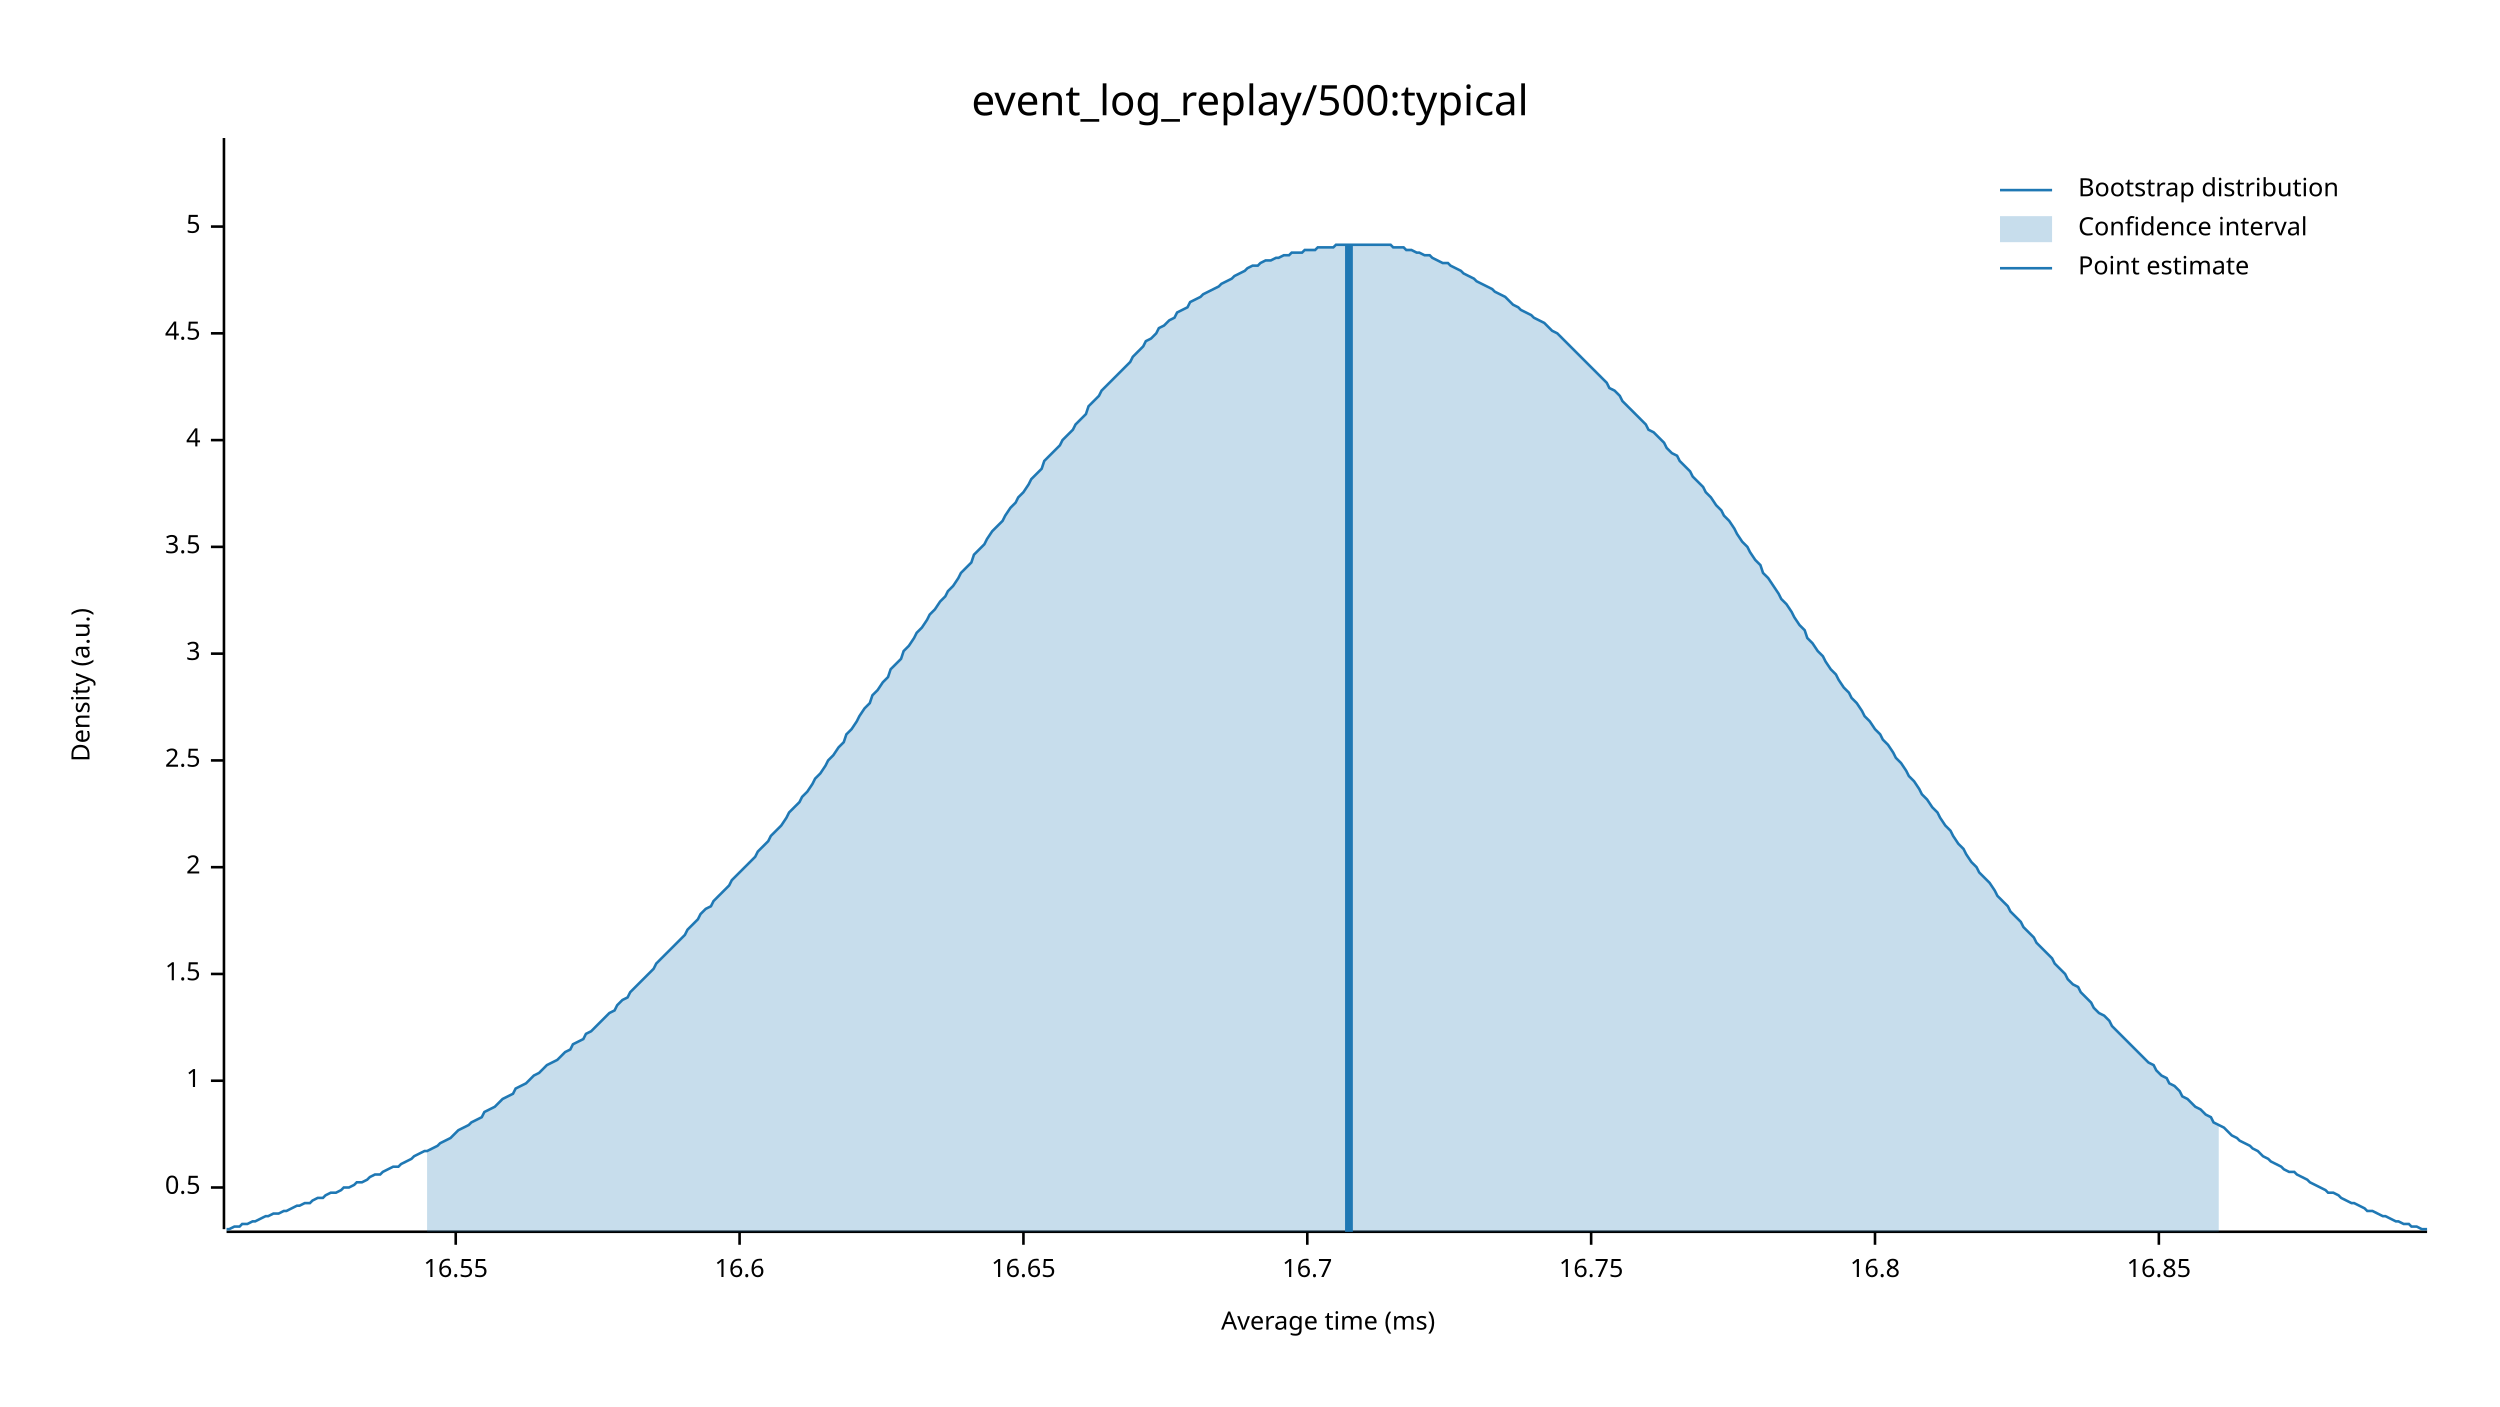
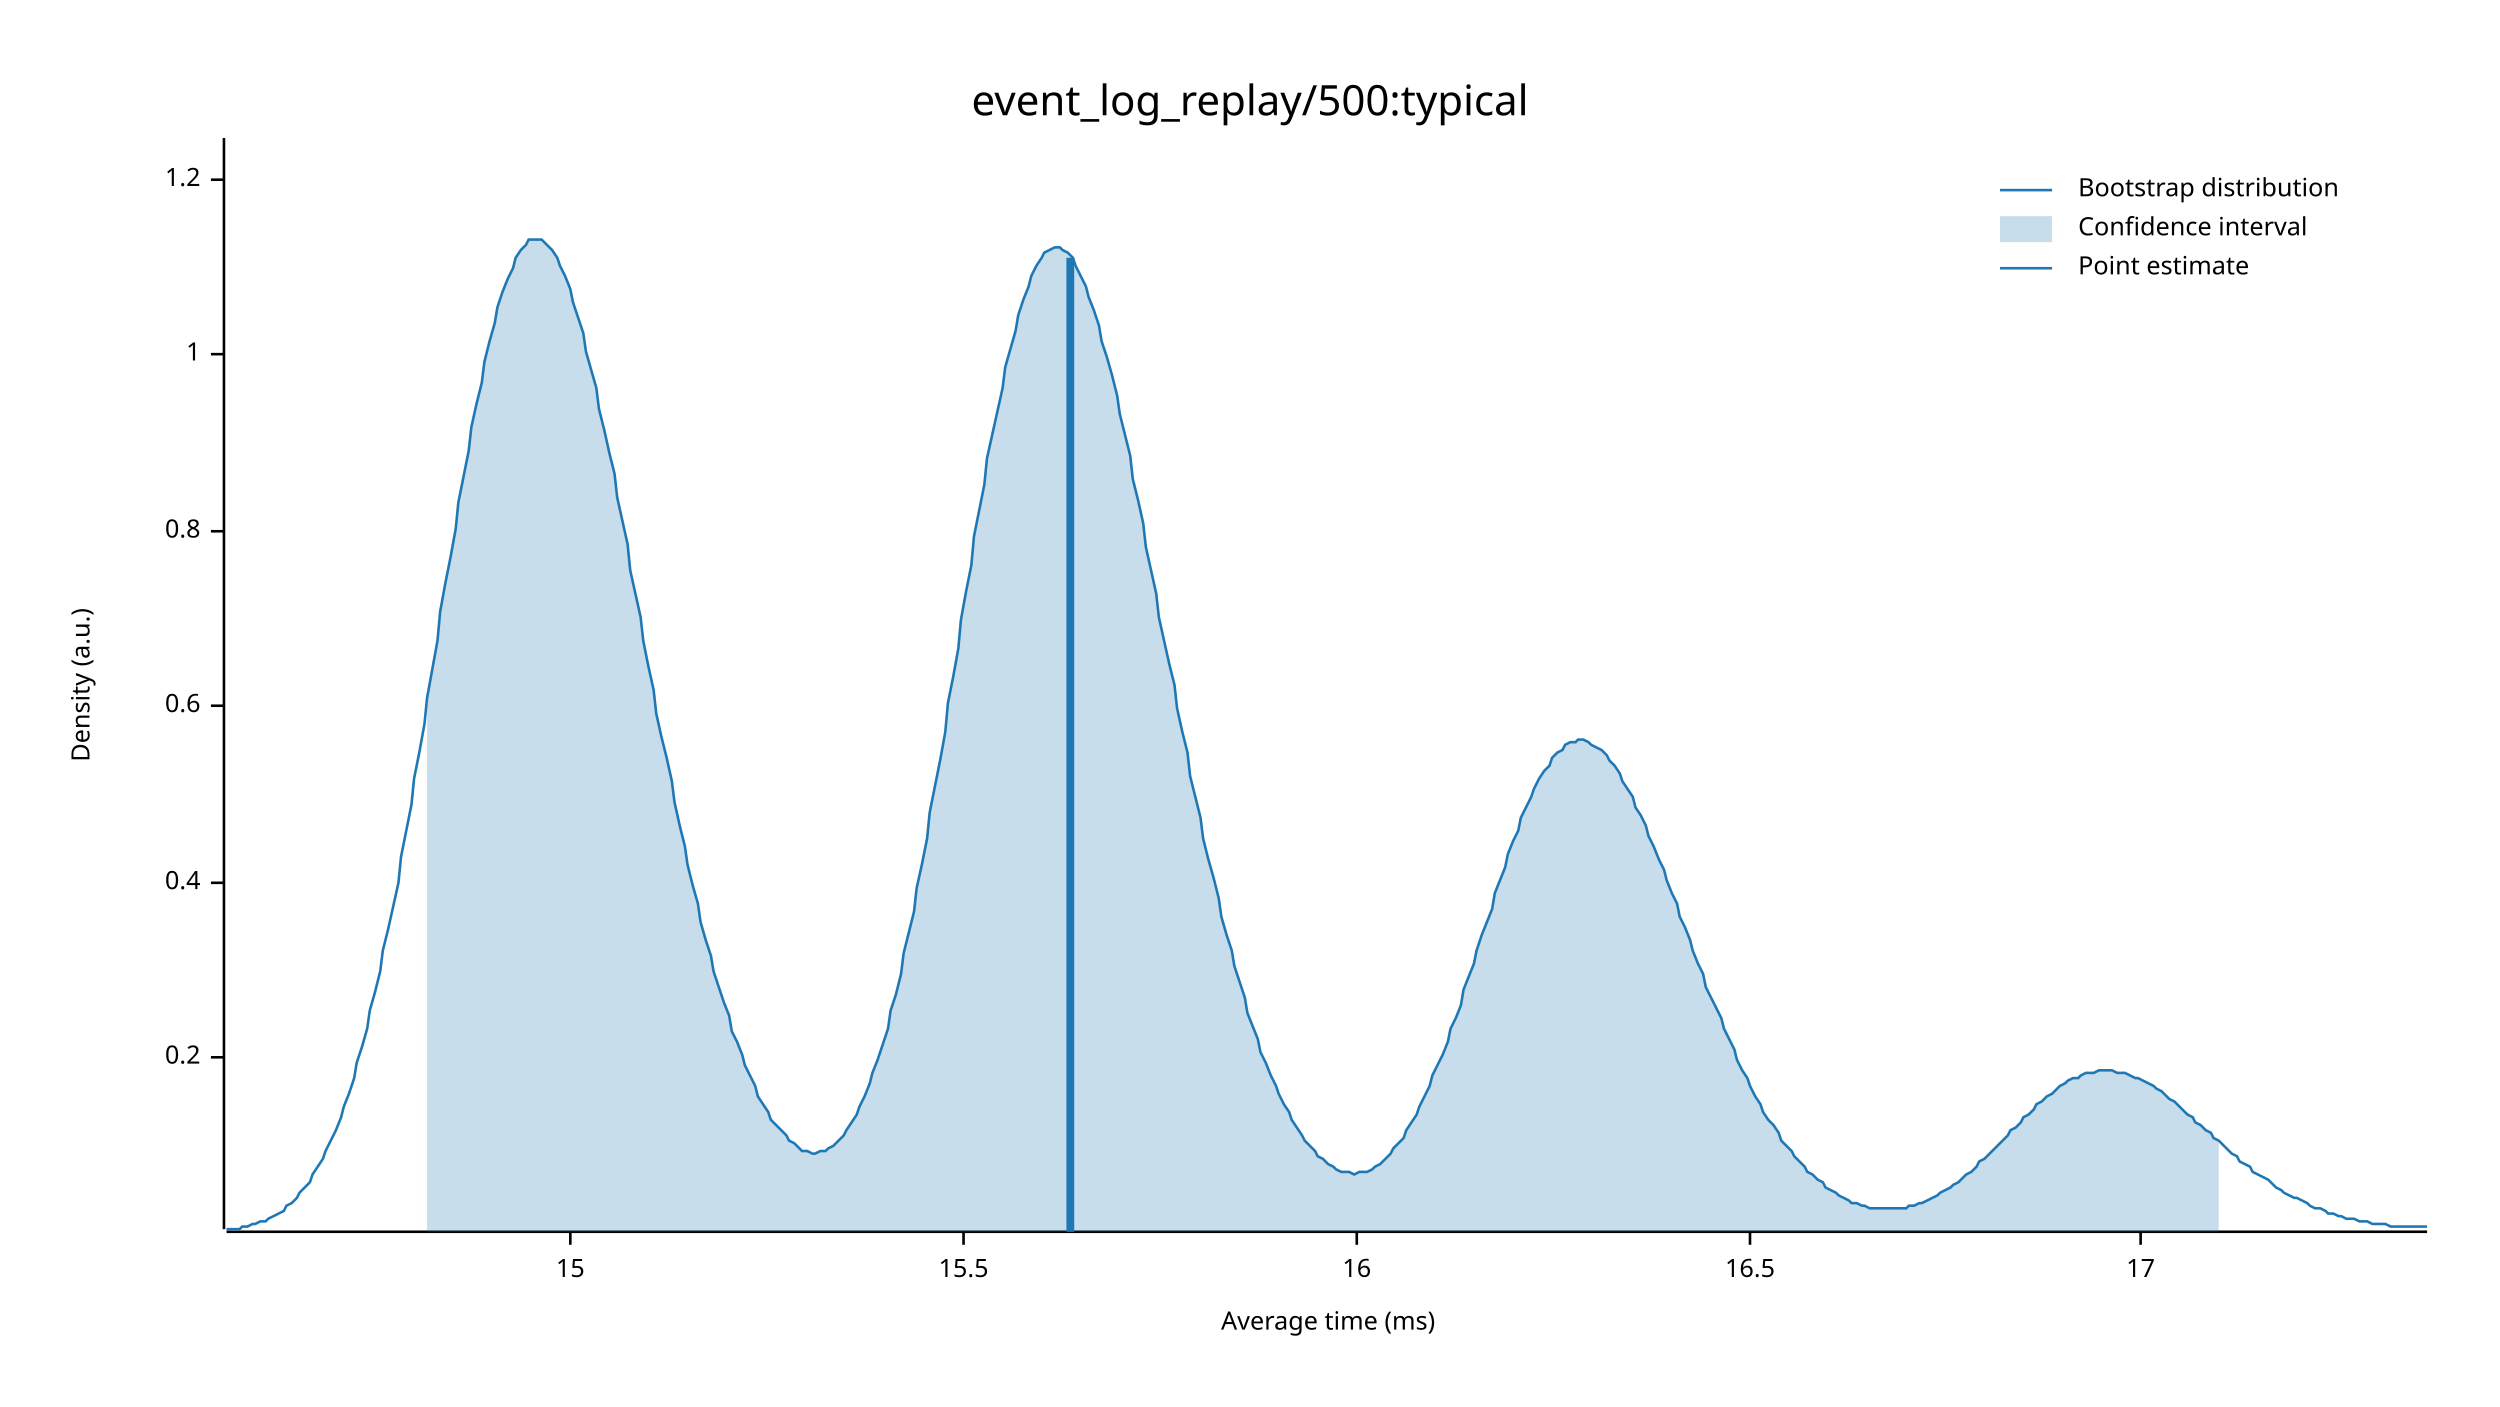
<svg xmlns="http://www.w3.org/2000/svg" width="960" height="540" viewBox="0 0 960 540">
  <text x="480" y="32" dy="0.76em" text-anchor="middle" font-family="sans-serif" font-size="16.129" opacity="1" fill="#000000">
event_log_replay/500:typical
</text>
  <text x="27" y="263" dy="0.76em" text-anchor="middle" font-family="sans-serif" font-size="9.677" opacity="1" fill="#000000" transform="rotate(270, 27, 263)">
Density (a.u.)
</text>
  <text x="510" y="513" dy="-0.5ex" text-anchor="middle" font-family="sans-serif" font-size="9.677" opacity="1" fill="#000000">
Average time (ms)
</text>
  <polyline fill="none" opacity="1" stroke="#000000" stroke-width="1" points="86,53 86,472 " />
-   <text x="77" y="456" dy="0.5ex" text-anchor="end" font-family="sans-serif" font-size="9.677" opacity="1" fill="#000000">
- 0.5
+   <text x="77" y="406" dy="0.5ex" text-anchor="end" font-family="sans-serif" font-size="9.677" opacity="1" fill="#000000">
+ 0.2
</text>
-   <polyline fill="none" opacity="1" stroke="#000000" stroke-width="1" points="81,456 86,456 " />
-   <text x="77" y="415" dy="0.5ex" text-anchor="end" font-family="sans-serif" font-size="9.677" opacity="1" fill="#000000">
+   <polyline fill="none" opacity="1" stroke="#000000" stroke-width="1" points="81,406 86,406 " />
+   <text x="77" y="339" dy="0.5ex" text-anchor="end" font-family="sans-serif" font-size="9.677" opacity="1" fill="#000000">
+ 0.4
+ </text>
+   <polyline fill="none" opacity="1" stroke="#000000" stroke-width="1" points="81,339 86,339 " />
+   <text x="77" y="271" dy="0.5ex" text-anchor="end" font-family="sans-serif" font-size="9.677" opacity="1" fill="#000000">
+ 0.6
+ </text>
+   <polyline fill="none" opacity="1" stroke="#000000" stroke-width="1" points="81,271 86,271 " />
+   <text x="77" y="204" dy="0.5ex" text-anchor="end" font-family="sans-serif" font-size="9.677" opacity="1" fill="#000000">
+ 0.8
+ </text>
+   <polyline fill="none" opacity="1" stroke="#000000" stroke-width="1" points="81,204 86,204 " />
+   <text x="77" y="136" dy="0.5ex" text-anchor="end" font-family="sans-serif" font-size="9.677" opacity="1" fill="#000000">
1
</text>
-   <polyline fill="none" opacity="1" stroke="#000000" stroke-width="1" points="81,415 86,415 " />
-   <text x="77" y="374" dy="0.5ex" text-anchor="end" font-family="sans-serif" font-size="9.677" opacity="1" fill="#000000">
- 1.5
+   <polyline fill="none" opacity="1" stroke="#000000" stroke-width="1" points="81,136 86,136 " />
+   <text x="77" y="69" dy="0.5ex" text-anchor="end" font-family="sans-serif" font-size="9.677" opacity="1" fill="#000000">
+ 1.2
</text>
-   <polyline fill="none" opacity="1" stroke="#000000" stroke-width="1" points="81,374 86,374 " />
-   <text x="77" y="333" dy="0.5ex" text-anchor="end" font-family="sans-serif" font-size="9.677" opacity="1" fill="#000000">
- 2
+   <polyline fill="none" opacity="1" stroke="#000000" stroke-width="1" points="81,69 86,69 " />
+   <polyline fill="none" opacity="1" stroke="#000000" stroke-width="1" points="87,473 932,473 " />
+   <text x="219" y="483" dy="0.76em" text-anchor="middle" font-family="sans-serif" font-size="9.677" opacity="1" fill="#000000">
+ 15
</text>
-   <polyline fill="none" opacity="1" stroke="#000000" stroke-width="1" points="81,333 86,333 " />
-   <text x="77" y="292" dy="0.5ex" text-anchor="end" font-family="sans-serif" font-size="9.677" opacity="1" fill="#000000">
- 2.5
+   <polyline fill="none" opacity="1" stroke="#000000" stroke-width="1" points="219,473 219,478 " />
+   <text x="370" y="483" dy="0.76em" text-anchor="middle" font-family="sans-serif" font-size="9.677" opacity="1" fill="#000000">
+ 15.5
</text>
-   <polyline fill="none" opacity="1" stroke="#000000" stroke-width="1" points="81,292 86,292 " />
-   <text x="77" y="251" dy="0.5ex" text-anchor="end" font-family="sans-serif" font-size="9.677" opacity="1" fill="#000000">
- 3
+   <polyline fill="none" opacity="1" stroke="#000000" stroke-width="1" points="370,473 370,478 " />
+   <text x="521" y="483" dy="0.76em" text-anchor="middle" font-family="sans-serif" font-size="9.677" opacity="1" fill="#000000">
+ 16
</text>
-   <polyline fill="none" opacity="1" stroke="#000000" stroke-width="1" points="81,251 86,251 " />
-   <text x="77" y="210" dy="0.5ex" text-anchor="end" font-family="sans-serif" font-size="9.677" opacity="1" fill="#000000">
- 3.5
+   <polyline fill="none" opacity="1" stroke="#000000" stroke-width="1" points="521,473 521,478 " />
+   <text x="672" y="483" dy="0.76em" text-anchor="middle" font-family="sans-serif" font-size="9.677" opacity="1" fill="#000000">
+ 16.5
</text>
-   <polyline fill="none" opacity="1" stroke="#000000" stroke-width="1" points="81,210 86,210 " />
-   <text x="77" y="169" dy="0.5ex" text-anchor="end" font-family="sans-serif" font-size="9.677" opacity="1" fill="#000000">
- 4
+   <polyline fill="none" opacity="1" stroke="#000000" stroke-width="1" points="672,473 672,478 " />
+   <text x="822" y="483" dy="0.76em" text-anchor="middle" font-family="sans-serif" font-size="9.677" opacity="1" fill="#000000">
+ 17
</text>
-   <polyline fill="none" opacity="1" stroke="#000000" stroke-width="1" points="81,169 86,169 " />
-   <text x="77" y="128" dy="0.5ex" text-anchor="end" font-family="sans-serif" font-size="9.677" opacity="1" fill="#000000">
- 4.5
- </text>
-   <polyline fill="none" opacity="1" stroke="#000000" stroke-width="1" points="81,128 86,128 " />
-   <text x="77" y="87" dy="0.5ex" text-anchor="end" font-family="sans-serif" font-size="9.677" opacity="1" fill="#000000">
- 5
- </text>
-   <polyline fill="none" opacity="1" stroke="#000000" stroke-width="1" points="81,87 86,87 " />
-   <polyline fill="none" opacity="1" stroke="#000000" stroke-width="1" points="87,473 932,473 " />
-   <text x="175" y="483" dy="0.76em" text-anchor="middle" font-family="sans-serif" font-size="9.677" opacity="1" fill="#000000">
- 16.55
- </text>
-   <polyline fill="none" opacity="1" stroke="#000000" stroke-width="1" points="175,473 175,478 " />
-   <text x="284" y="483" dy="0.76em" text-anchor="middle" font-family="sans-serif" font-size="9.677" opacity="1" fill="#000000">
- 16.6
- </text>
-   <polyline fill="none" opacity="1" stroke="#000000" stroke-width="1" points="284,473 284,478 " />
-   <text x="393" y="483" dy="0.76em" text-anchor="middle" font-family="sans-serif" font-size="9.677" opacity="1" fill="#000000">
- 16.65
- </text>
-   <polyline fill="none" opacity="1" stroke="#000000" stroke-width="1" points="393,473 393,478 " />
-   <text x="502" y="483" dy="0.76em" text-anchor="middle" font-family="sans-serif" font-size="9.677" opacity="1" fill="#000000">
- 16.7
- </text>
-   <polyline fill="none" opacity="1" stroke="#000000" stroke-width="1" points="502,473 502,478 " />
-   <text x="611" y="483" dy="0.76em" text-anchor="middle" font-family="sans-serif" font-size="9.677" opacity="1" fill="#000000">
- 16.75
- </text>
-   <polyline fill="none" opacity="1" stroke="#000000" stroke-width="1" points="611,473 611,478 " />
-   <text x="720" y="483" dy="0.76em" text-anchor="middle" font-family="sans-serif" font-size="9.677" opacity="1" fill="#000000">
- 16.8
- </text>
-   <polyline fill="none" opacity="1" stroke="#000000" stroke-width="1" points="720,473 720,478 " />
-   <text x="829" y="483" dy="0.76em" text-anchor="middle" font-family="sans-serif" font-size="9.677" opacity="1" fill="#000000">
- 16.85
- </text>
-   <polyline fill="none" opacity="1" stroke="#000000" stroke-width="1" points="829,473 829,478 " />
-   <polyline fill="none" opacity="1" stroke="#1F78B4" stroke-width="1" points="87,472 88,472 90,471 92,471 93,470 95,470 97,469 98,469 100,468 102,467 103,467 105,466 107,466 109,465 110,465 112,464 114,463 115,463 117,462 119,462 120,461 122,460 124,460 125,459 127,458 129,458 131,457 132,456 134,456 136,455 137,454 139,454 141,453 142,452 144,451 146,451 147,450 149,449 151,448 153,448 154,447 156,446 158,445 159,444 161,443 163,442 164,442 166,441 168,440 169,439 171,438 173,437 175,435 176,434 178,433 180,432 181,431 183,430 185,429 186,427 188,426 190,425 191,424 193,422 195,421 197,420 198,418 200,417 202,416 203,415 205,413 207,412 208,411 210,409 212,408 214,407 215,406 217,404 219,403 220,401 222,400 224,399 225,397 227,396 229,394 230,393 232,391 234,389 236,388 237,386 239,384 241,383 242,381 244,379 246,377 247,376 249,374 251,372 252,370 254,368 256,366 258,364 259,363 261,361 263,359 264,357 266,355 268,353 269,351 271,349 273,348 274,346 276,344 278,342 280,340 281,338 283,336 285,334 286,333 288,331 290,329 291,327 293,325 295,323 296,321 298,319 300,317 302,314 303,312 305,310 307,308 308,306 310,304 312,301 313,299 315,297 317,294 318,292 320,290 322,287 324,285 325,282 327,280 329,277 330,275 332,272 334,270 335,267 337,265 339,262 341,260 342,257 344,255 346,253 347,250 349,248 351,245 352,243 354,241 356,238 357,236 359,234 361,231 363,229 364,227 366,225 368,222 369,220 371,218 373,216 374,213 376,211 378,209 379,207 381,204 383,202 385,200 386,198 388,195 390,193 391,191 393,189 395,186 396,184 398,182 400,180 401,177 403,175 405,173 407,171 408,169 410,167 412,165 413,163 415,161 417,159 418,156 420,154 422,152 423,150 425,148 427,146 429,144 430,143 432,141 434,139 435,137 437,135 439,133 440,131 442,130 444,128 445,126 447,125 449,123 451,122 452,120 454,119 456,118 457,116 459,115 461,114 462,113 464,112 466,111 468,110 469,109 471,108 473,107 474,106 476,105 478,104 479,103 481,102 483,102 484,101 486,100 488,100 490,99 491,99 493,98 495,98 496,97 498,97 500,97 501,96 503,96 505,96 506,95 508,95 510,95 512,95 513,94 515,94 517,94 518,94 520,94 522,94 523,94 525,94 527,94 528,94 530,94 532,94 534,94 535,95 537,95 539,95 540,96 542,96 544,97 545,97 547,98 549,98 550,99 552,100 554,101 556,101 557,102 559,103 561,104 562,105 564,106 566,107 567,108 569,109 571,110 573,111 574,112 576,113 578,114 579,115 581,117 583,118 584,119 586,120 588,121 589,122 591,123 593,124 595,126 596,127 598,128 600,130 601,131 603,133 605,135 606,136 608,138 610,140 611,141 613,143 615,145 617,147 618,149 620,150 622,152 623,154 625,156 627,158 628,159 630,161 632,163 633,165 635,166 637,168 639,170 640,172 642,174 644,175 645,177 647,179 649,181 650,183 652,185 654,187 655,189 657,191 659,194 661,196 662,198 664,200 666,203 667,205 669,208 671,210 672,212 674,215 676,217 677,220 679,222 681,225 683,228 684,230 686,232 688,235 689,237 691,240 693,242 694,245 696,247 698,250 700,252 701,254 703,257 705,259 706,261 708,264 710,266 711,268 713,270 715,273 716,275 718,277 720,280 722,282 723,284 725,286 727,289 728,291 730,293 732,296 733,298 735,300 737,303 738,305 740,307 742,310 744,312 745,314 747,317 749,319 750,321 752,324 754,326 755,328 757,331 759,333 760,335 762,337 764,339 766,342 767,344 769,346 771,348 772,350 774,352 776,354 777,356 779,358 781,360 782,362 784,364 786,366 788,368 789,370 791,372 793,374 794,376 796,378 798,379 799,381 801,383 803,385 804,387 806,389 808,390 810,392 811,394 813,396 815,398 816,399 818,401 820,403 821,404 823,406 825,408 827,409 828,411 830,413 832,414 833,416 835,417 837,419 838,421 840,422 842,424 843,425 845,426 847,428 849,429 850,431 852,432 854,433 855,434 857,436 859,437 860,438 862,439 864,440 865,441 867,442 869,444 871,445 872,446 874,447 876,448 877,449 879,450 881,450 882,451 884,452 886,453 887,454 889,455 891,456 893,457 894,458 896,458 898,459 899,460 901,461 903,462 904,462 906,463 908,464 909,465 911,465 913,466 915,467 916,467 918,468 920,469 921,469 923,470 925,470 926,471 928,471 930,472 932,472 " />
-   <polygon opacity="0.25" fill="#1F78B4" points="164,442 166,441 168,440 169,439 171,438 173,437 175,435 176,434 178,433 180,432 181,431 183,430 185,429 186,427 188,426 190,425 191,424 193,422 195,421 197,420 198,418 200,417 202,416 203,415 205,413 207,412 208,411 210,409 212,408 214,407 215,406 217,404 219,403 220,401 222,400 224,399 225,397 227,396 229,394 230,393 232,391 234,389 236,388 237,386 239,384 241,383 242,381 244,379 246,377 247,376 249,374 251,372 252,370 254,368 256,366 258,364 259,363 261,361 263,359 264,357 266,355 268,353 269,351 271,349 273,348 274,346 276,344 278,342 280,340 281,338 283,336 285,334 286,333 288,331 290,329 291,327 293,325 295,323 296,321 298,319 300,317 302,314 303,312 305,310 307,308 308,306 310,304 312,301 313,299 315,297 317,294 318,292 320,290 322,287 324,285 325,282 327,280 329,277 330,275 332,272 334,270 335,267 337,265 339,262 341,260 342,257 344,255 346,253 347,250 349,248 351,245 352,243 354,241 356,238 357,236 359,234 361,231 363,229 364,227 366,225 368,222 369,220 371,218 373,216 374,213 376,211 378,209 379,207 381,204 383,202 385,200 386,198 388,195 390,193 391,191 393,189 395,186 396,184 398,182 400,180 401,177 403,175 405,173 407,171 408,169 410,167 412,165 413,163 415,161 417,159 418,156 420,154 422,152 423,150 425,148 427,146 429,144 430,143 432,141 434,139 435,137 437,135 439,133 440,131 442,130 444,128 445,126 447,125 449,123 451,122 452,120 454,119 456,118 457,116 459,115 461,114 462,113 464,112 466,111 468,110 469,109 471,108 473,107 474,106 476,105 478,104 479,103 481,102 483,102 484,101 486,100 488,100 490,99 491,99 493,98 495,98 496,97 498,97 500,97 501,96 503,96 505,96 506,95 508,95 510,95 512,95 513,94 515,94 517,94 518,94 520,94 522,94 523,94 525,94 527,94 528,94 530,94 532,94 534,94 535,95 537,95 539,95 540,96 542,96 544,97 545,97 547,98 549,98 550,99 552,100 554,101 556,101 557,102 559,103 561,104 562,105 564,106 566,107 567,108 569,109 571,110 573,111 574,112 576,113 578,114 579,115 581,117 583,118 584,119 586,120 588,121 589,122 591,123 593,124 595,126 596,127 598,128 600,130 601,131 603,133 605,135 606,136 608,138 610,140 611,141 613,143 615,145 617,147 618,149 620,150 622,152 623,154 625,156 627,158 628,159 630,161 632,163 633,165 635,166 637,168 639,170 640,172 642,174 644,175 645,177 647,179 649,181 650,183 652,185 654,187 655,189 657,191 659,194 661,196 662,198 664,200 666,203 667,205 669,208 671,210 672,212 674,215 676,217 677,220 679,222 681,225 683,228 684,230 686,232 688,235 689,237 691,240 693,242 694,245 696,247 698,250 700,252 701,254 703,257 705,259 706,261 708,264 710,266 711,268 713,270 715,273 716,275 718,277 720,280 722,282 723,284 725,286 727,289 728,291 730,293 732,296 733,298 735,300 737,303 738,305 740,307 742,310 744,312 745,314 747,317 749,319 750,321 752,324 754,326 755,328 757,331 759,333 760,335 762,337 764,339 766,342 767,344 769,346 771,348 772,350 774,352 776,354 777,356 779,358 781,360 782,362 784,364 786,366 788,368 789,370 791,372 793,374 794,376 796,378 798,379 799,381 801,383 803,385 804,387 806,389 808,390 810,392 811,394 813,396 815,398 816,399 818,401 820,403 821,404 823,406 825,408 827,409 828,411 830,413 832,414 833,416 835,417 837,419 838,421 840,422 842,424 843,425 845,426 847,428 849,429 850,431 852,432 852,473 164,473 " />
-   <polyline fill="none" opacity="1" stroke="#1F78B4" stroke-width="3" points="518,473 518,94 " />
+   <polyline fill="none" opacity="1" stroke="#000000" stroke-width="1" points="822,473 822,478 " />
+   <polyline fill="none" opacity="1" stroke="#1F78B4" stroke-width="1" points="87,472 88,472 90,472 92,472 93,471 95,471 97,470 98,470 100,469 102,469 103,468 105,467 107,466 109,465 110,463 112,462 114,460 115,458 117,456 119,454 120,451 122,448 124,445 125,442 127,438 129,434 131,429 132,425 134,420 136,414 137,408 139,402 141,395 142,388 144,381 146,373 147,365 149,357 151,348 153,339 154,329 156,319 158,309 159,299 161,289 163,278 164,268 166,257 168,246 169,235 171,224 173,214 175,203 176,193 178,183 180,173 181,164 183,155 185,147 186,139 188,131 190,124 191,118 193,112 195,107 197,103 198,99 200,96 202,94 203,92 205,92 207,92 208,92 210,94 212,96 214,99 215,102 217,106 219,111 220,116 222,122 224,128 225,135 227,142 229,149 230,157 232,165 234,174 236,182 237,191 239,200 241,209 242,219 244,228 246,237 247,246 249,256 251,265 252,274 254,283 256,291 258,300 259,308 261,317 263,325 264,332 266,340 268,347 269,354 271,361 273,367 274,373 276,379 278,385 280,390 281,396 283,400 285,405 286,409 288,413 290,417 291,421 293,424 295,427 296,430 298,432 300,434 302,436 303,438 305,439 307,441 308,442 310,442 312,443 313,443 315,442 317,442 318,441 320,440 322,438 324,436 325,434 327,431 329,428 330,425 332,421 334,416 335,412 337,407 339,401 341,395 342,388 344,382 346,374 347,366 349,358 351,350 352,341 354,332 356,322 357,312 359,302 361,292 363,281 364,270 366,260 368,249 369,238 371,227 373,217 374,206 376,196 378,186 379,176 381,167 383,158 385,149 386,141 388,134 390,127 391,121 393,115 395,110 396,106 398,102 400,99 401,97 403,96 405,95 407,95 408,96 410,97 412,99 413,102 415,106 417,110 418,114 420,119 422,125 423,131 425,137 427,144 429,152 430,159 432,167 434,175 435,184 437,192 439,201 440,210 442,219 444,228 445,237 447,246 449,255 451,263 452,272 454,281 456,289 457,298 459,306 461,314 462,322 464,330 466,337 468,345 469,352 471,359 473,365 474,371 476,377 478,383 479,389 481,394 483,399 484,404 486,408 488,413 490,417 491,420 493,424 495,427 496,430 498,433 500,436 501,438 503,440 505,442 506,444 508,445 510,447 512,448 513,449 515,450 517,450 518,450 520,451 522,450 523,450 525,450 527,449 528,448 530,447 532,445 534,443 535,441 537,439 539,437 540,434 542,431 544,428 545,425 547,421 549,417 550,413 552,409 554,405 556,400 557,395 559,391 561,386 562,380 564,375 566,370 567,365 569,359 571,354 573,349 574,343 576,338 578,333 579,328 581,323 583,319 584,314 586,310 588,306 589,303 591,299 593,296 595,294 596,291 598,289 600,288 601,286 603,285 605,285 606,284 608,284 610,285 611,286 613,287 615,288 617,290 618,292 620,294 622,297 623,300 625,303 627,306 628,310 630,313 632,317 633,321 635,325 637,330 639,334 640,338 642,343 644,347 645,352 647,356 649,361 650,365 652,370 654,374 655,379 657,383 659,387 661,391 662,395 664,399 666,403 667,407 669,411 671,414 672,417 674,421 676,424 677,427 679,430 681,432 683,435 684,438 686,440 688,442 689,444 691,446 693,448 694,450 696,451 698,453 700,454 701,456 703,457 705,458 706,459 708,460 710,461 711,462 713,462 715,463 716,463 718,464 720,464 722,464 723,464 725,464 727,464 728,464 730,464 732,464 733,463 735,463 737,462 738,462 740,461 742,460 744,459 745,458 747,457 749,456 750,455 752,454 754,452 755,451 757,450 759,448 760,446 762,445 764,443 766,441 767,440 769,438 771,436 772,434 774,433 776,431 777,429 779,428 781,426 782,424 784,423 786,421 788,420 789,419 791,417 793,416 794,415 796,414 798,414 799,413 801,412 803,412 804,412 806,411 808,411 810,411 811,411 813,412 815,412 816,412 818,413 820,414 821,414 823,415 825,416 827,417 828,418 830,419 832,421 833,422 835,423 837,425 838,426 840,428 842,429 843,431 845,432 847,434 849,435 850,437 852,438 854,440 855,441 857,443 859,444 860,446 862,447 864,448 865,450 867,451 869,452 871,453 872,454 874,456 876,457 877,458 879,459 881,460 882,460 884,461 886,462 887,463 889,464 891,464 893,465 894,466 896,466 898,467 899,467 901,468 903,468 904,468 906,469 908,469 909,469 911,470 913,470 915,470 916,470 918,471 920,471 921,471 923,471 925,471 926,471 928,471 930,471 932,471 " />
+   <polygon opacity="0.25" fill="#1F78B4" points="164,268 166,257 168,246 169,235 171,224 173,214 175,203 176,193 178,183 180,173 181,164 183,155 185,147 186,139 188,131 190,124 191,118 193,112 195,107 197,103 198,99 200,96 202,94 203,92 205,92 207,92 208,92 210,94 212,96 214,99 215,102 217,106 219,111 220,116 222,122 224,128 225,135 227,142 229,149 230,157 232,165 234,174 236,182 237,191 239,200 241,209 242,219 244,228 246,237 247,246 249,256 251,265 252,274 254,283 256,291 258,300 259,308 261,317 263,325 264,332 266,340 268,347 269,354 271,361 273,367 274,373 276,379 278,385 280,390 281,396 283,400 285,405 286,409 288,413 290,417 291,421 293,424 295,427 296,430 298,432 300,434 302,436 303,438 305,439 307,441 308,442 310,442 312,443 313,443 315,442 317,442 318,441 320,440 322,438 324,436 325,434 327,431 329,428 330,425 332,421 334,416 335,412 337,407 339,401 341,395 342,388 344,382 346,374 347,366 349,358 351,350 352,341 354,332 356,322 357,312 359,302 361,292 363,281 364,270 366,260 368,249 369,238 371,227 373,217 374,206 376,196 378,186 379,176 381,167 383,158 385,149 386,141 388,134 390,127 391,121 393,115 395,110 396,106 398,102 400,99 401,97 403,96 405,95 407,95 408,96 410,97 412,99 413,102 415,106 417,110 418,114 420,119 422,125 423,131 425,137 427,144 429,152 430,159 432,167 434,175 435,184 437,192 439,201 440,210 442,219 444,228 445,237 447,246 449,255 451,263 452,272 454,281 456,289 457,298 459,306 461,314 462,322 464,330 466,337 468,345 469,352 471,359 473,365 474,371 476,377 478,383 479,389 481,394 483,399 484,404 486,408 488,413 490,417 491,420 493,424 495,427 496,430 498,433 500,436 501,438 503,440 505,442 506,444 508,445 510,447 512,448 513,449 515,450 517,450 518,450 520,451 522,450 523,450 525,450 527,449 528,448 530,447 532,445 534,443 535,441 537,439 539,437 540,434 542,431 544,428 545,425 547,421 549,417 550,413 552,409 554,405 556,400 557,395 559,391 561,386 562,380 564,375 566,370 567,365 569,359 571,354 573,349 574,343 576,338 578,333 579,328 581,323 583,319 584,314 586,310 588,306 589,303 591,299 593,296 595,294 596,291 598,289 600,288 601,286 603,285 605,285 606,284 608,284 610,285 611,286 613,287 615,288 617,290 618,292 620,294 622,297 623,300 625,303 627,306 628,310 630,313 632,317 633,321 635,325 637,330 639,334 640,338 642,343 644,347 645,352 647,356 649,361 650,365 652,370 654,374 655,379 657,383 659,387 661,391 662,395 664,399 666,403 667,407 669,411 671,414 672,417 674,421 676,424 677,427 679,430 681,432 683,435 684,438 686,440 688,442 689,444 691,446 693,448 694,450 696,451 698,453 700,454 701,456 703,457 705,458 706,459 708,460 710,461 711,462 713,462 715,463 716,463 718,464 720,464 722,464 723,464 725,464 727,464 728,464 730,464 732,464 733,463 735,463 737,462 738,462 740,461 742,460 744,459 745,458 747,457 749,456 750,455 752,454 754,452 755,451 757,450 759,448 760,446 762,445 764,443 766,441 767,440 769,438 771,436 772,434 774,433 776,431 777,429 779,428 781,426 782,424 784,423 786,421 788,420 789,419 791,417 793,416 794,415 796,414 798,414 799,413 801,412 803,412 804,412 806,411 808,411 810,411 811,411 813,412 815,412 816,412 818,413 820,414 821,414 823,415 825,416 827,417 828,418 830,419 832,421 833,422 835,423 837,425 838,426 840,428 842,429 843,431 845,432 847,434 849,435 850,437 852,438 852,473 164,473 " />
+   <polyline fill="none" opacity="1" stroke="#1F78B4" stroke-width="3" points="411,473 411,99 " />
  <text x="798" y="68" dy="0.76em" text-anchor="start" font-family="sans-serif" font-size="9.677" opacity="1" fill="#000000">
Bootstrap distribution
</text>
  <text x="798" y="83" dy="0.76em" text-anchor="start" font-family="sans-serif" font-size="9.677" opacity="1" fill="#000000">
Confidence interval
</text>
  <text x="798" y="98" dy="0.76em" text-anchor="start" font-family="sans-serif" font-size="9.677" opacity="1" fill="#000000">
Point estimate
</text>
  <polyline fill="none" opacity="1" stroke="#1F78B4" stroke-width="1" points="768,73 788,73 " />
  <rect x="768" y="83" width="20" height="10" opacity="0.25" fill="#1F78B4" stroke="none" />
  <polyline fill="none" opacity="1" stroke="#1F78B4" stroke-width="1" points="768,103 788,103 " />
</svg>
